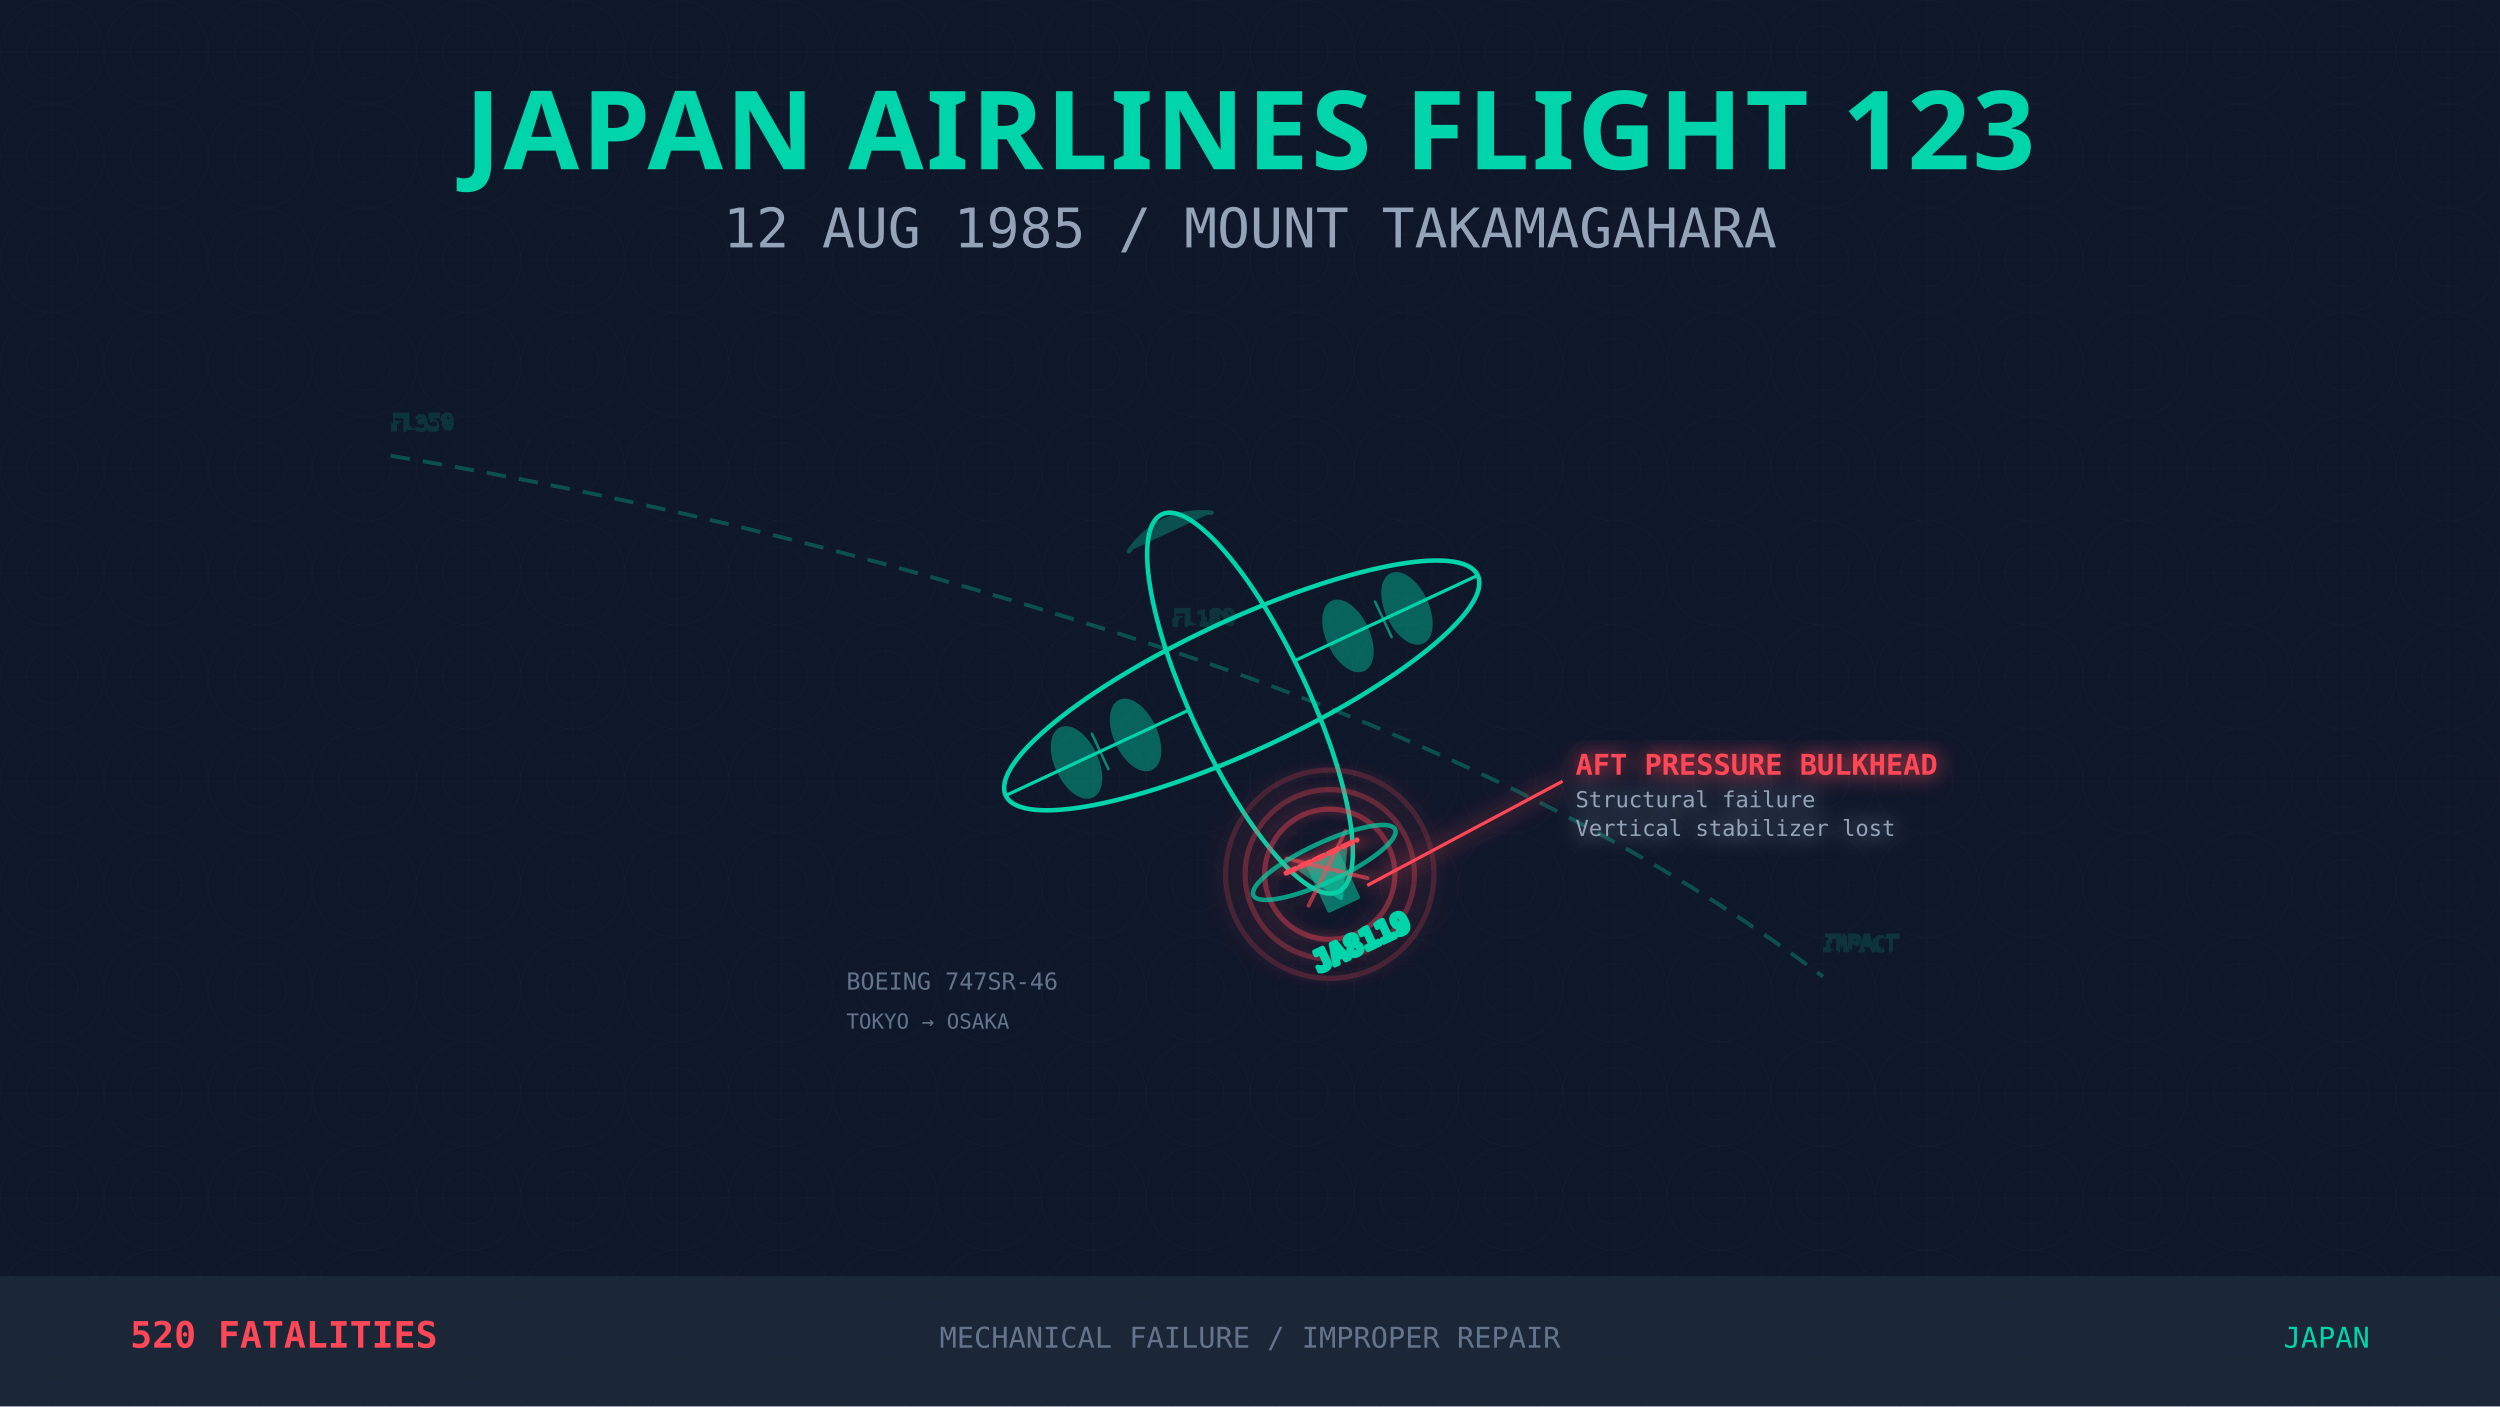
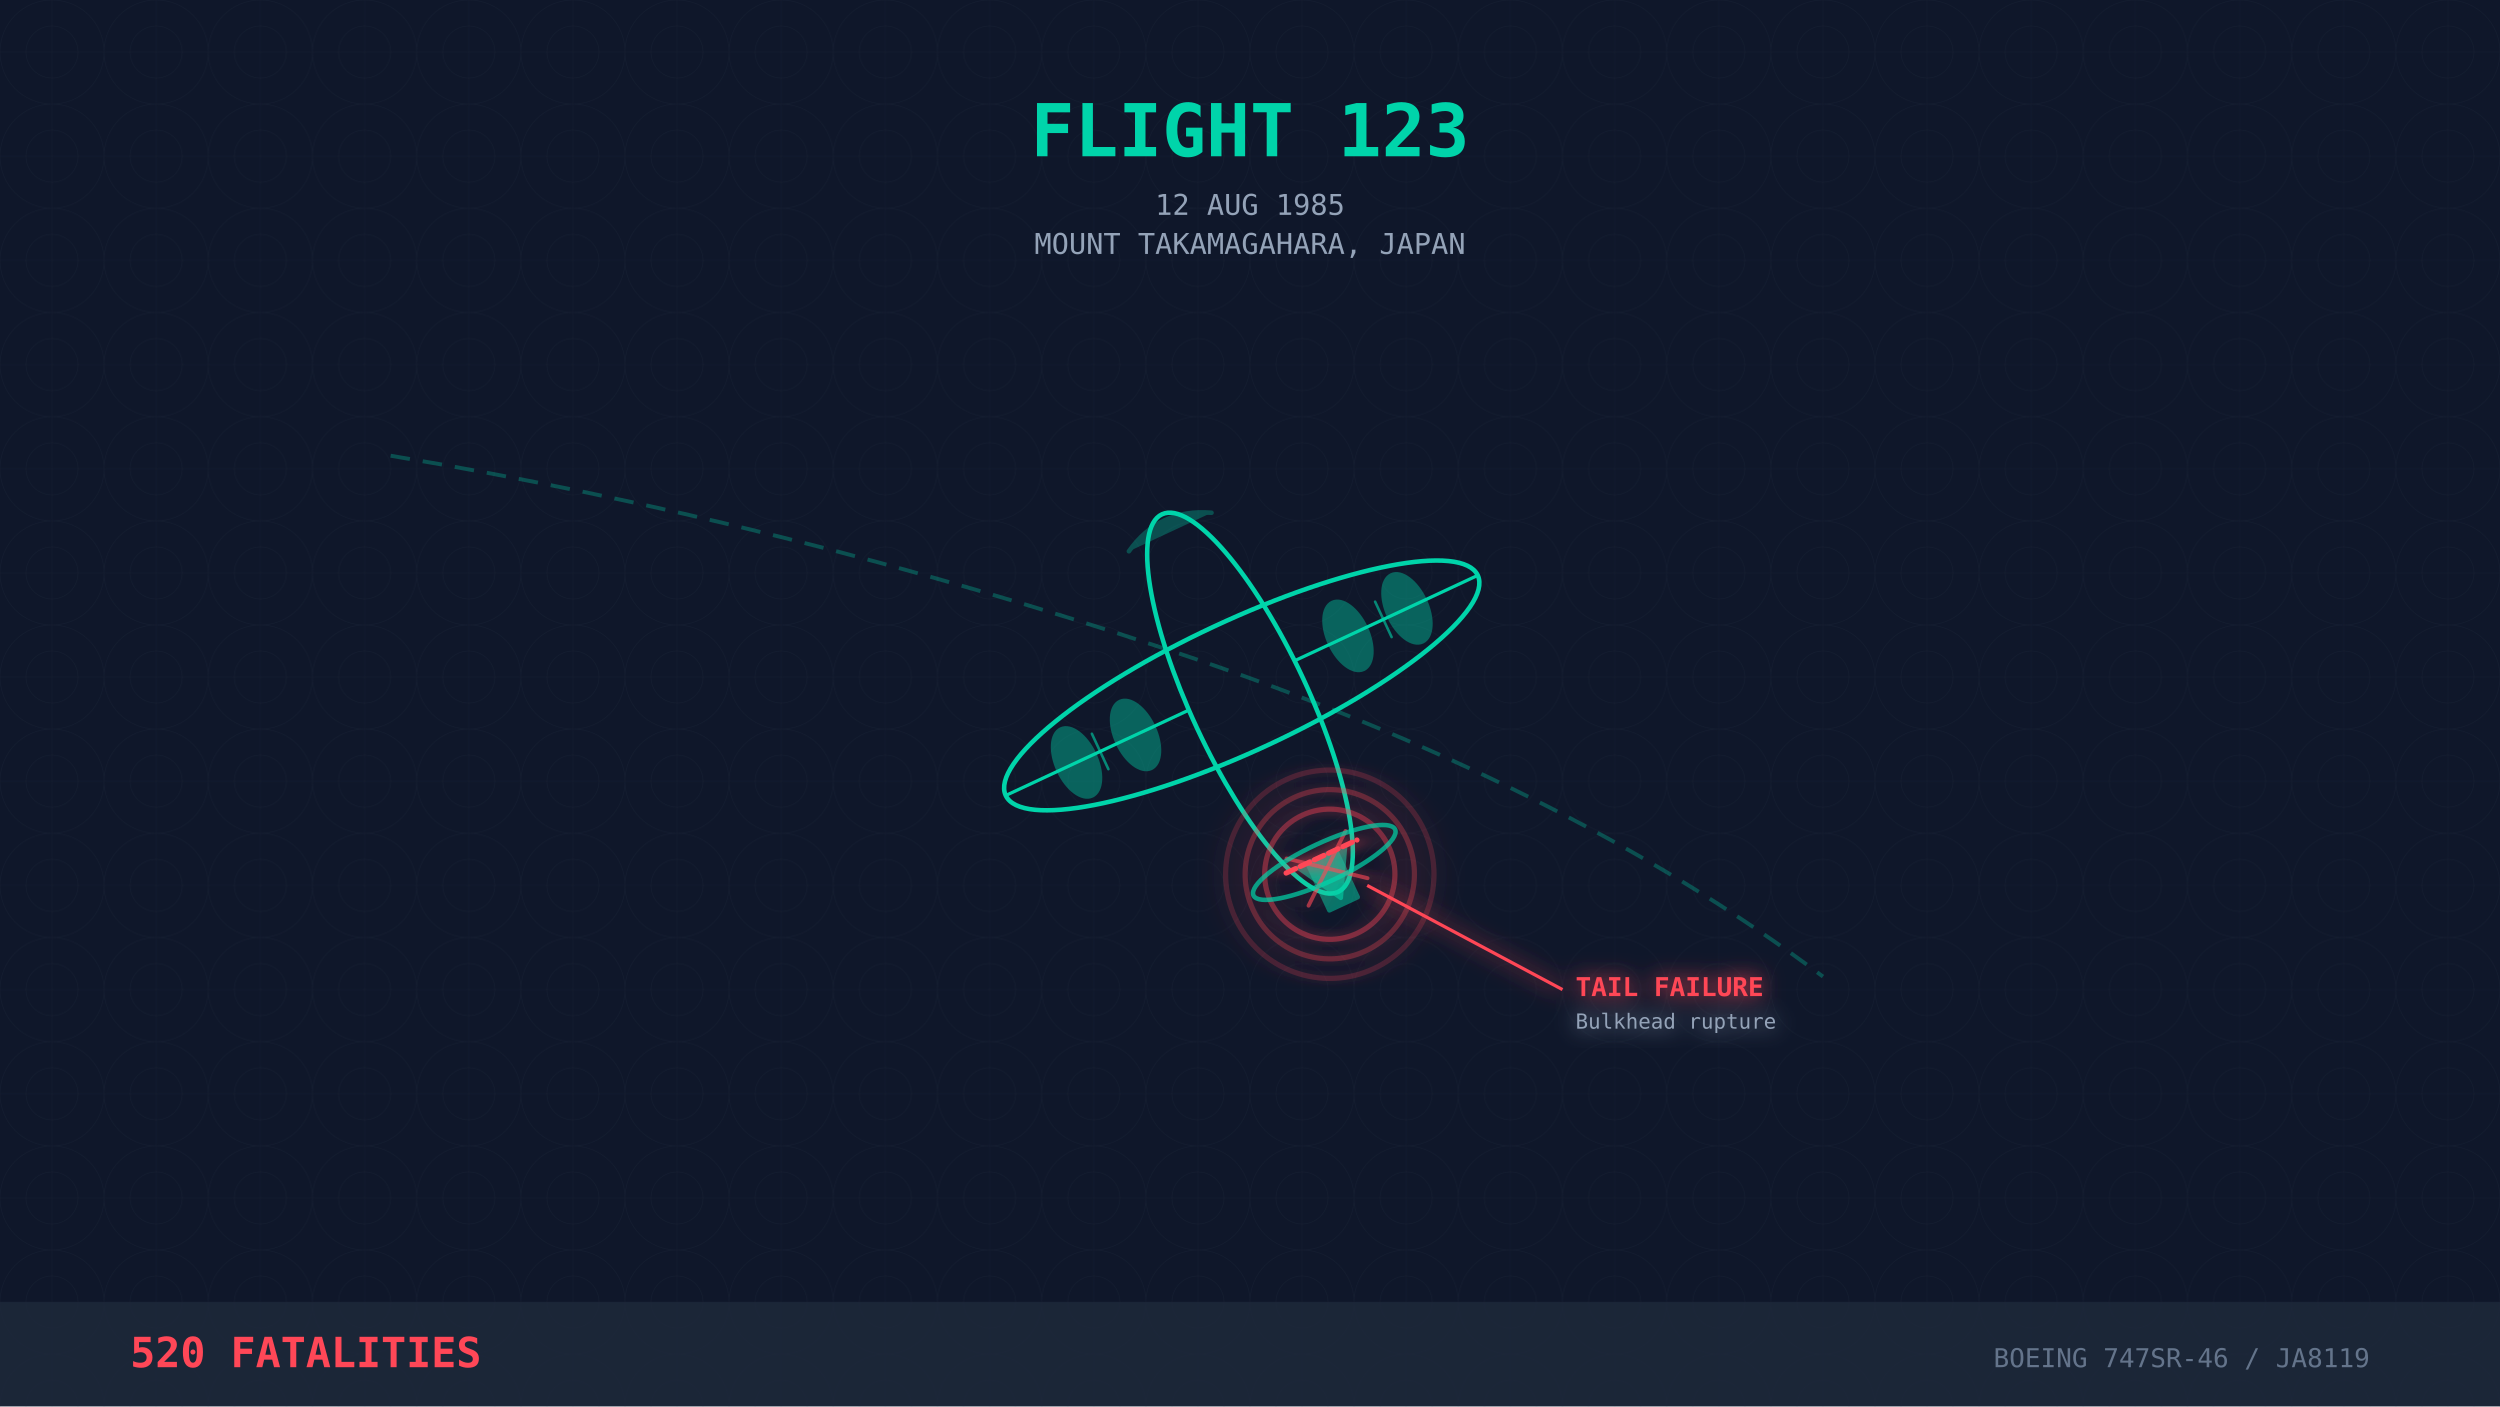
<svg xmlns="http://www.w3.org/2000/svg" width="1920" height="1080" viewBox="0 0 1920 1080">
  <rect width="1920" height="1080" fill="#0f172a" />
  <defs>
    <pattern id="radar-grid" width="80" height="80" patternUnits="userSpaceOnUse">
      <circle cx="40" cy="40" r="40" fill="none" stroke="#1e293b" stroke-width="0.5" opacity="0.4" />
      <circle cx="40" cy="40" r="20" fill="none" stroke="#1e293b" stroke-width="0.5" opacity="0.4" />
      <line x1="40" y1="0" x2="40" y2="80" stroke="#1e293b" stroke-width="0.5" opacity="0.3" />
      <line x1="0" y1="40" x2="80" y2="40" stroke="#1e293b" stroke-width="0.5" opacity="0.3" />
    </pattern>
    <filter id="failure-glow">
      <feGaussianBlur stdDeviation="8" result="coloredBlur" />
      <feMerge>
        <feMergeNode in="coloredBlur" />
        <feMergeNode in="SourceGraphic" />
      </feMerge>
    </filter>
  </defs>
  <rect width="1920" height="1080" fill="url(#radar-grid)" />
  <g stroke="#00d4aa" stroke-width="3" fill="none" opacity="0.3" stroke-dasharray="15,10">
    <path d="M 300,350 Q 600,400 900,500 Q 1200,600 1400,750" />
-     <text x="300" y="330" font-family="monospace" font-size="16" fill="#00d4aa" opacity="0.5">FL350</text>
-     <text x="900" y="480" font-family="monospace" font-size="16" fill="#00d4aa" opacity="0.5">FL180</text>
-     <text x="1400" y="730" font-family="monospace" font-size="16" fill="#00d4aa" opacity="0.5">IMPACT</text>
  </g>
  <g transform="translate(960, 540) rotate(-25)" stroke="#00d4aa" stroke-width="3.5" fill="none" stroke-linecap="round" stroke-linejoin="round">
    <ellipse cx="0" cy="0" rx="45" ry="160" />
    <path d="M -35,-145 Q 0,-165 35,-145" fill="#00d4aa" opacity="0.3" />
    <ellipse cx="0" cy="-15" rx="200" ry="50" />
    <line x1="-200" y1="-15" x2="-45" y2="-15" stroke-width="2.5" />
    <line x1="200" y1="-15" x2="45" y2="-15" stroke-width="2.5" />
    <line x1="-120" y1="-30" x2="-120" y2="0" stroke-width="2" opacity="0.6" />
    <line x1="120" y1="-30" x2="120" y2="0" stroke-width="2" opacity="0.6" />
    <ellipse cx="-140" cy="-15" rx="15" ry="28" fill="#00d4aa" opacity="0.4" />
    <ellipse cx="-90" cy="-15" rx="15" ry="28" fill="#00d4aa" opacity="0.4" />
    <ellipse cx="90" cy="-15" rx="15" ry="28" fill="#00d4aa" opacity="0.4" />
    <ellipse cx="140" cy="-15" rx="15" ry="28" fill="#00d4aa" opacity="0.4" />
    <g>
      <path d="M -20,130 L 0,165 L 20,130" fill="#00d4aa" opacity="0.6" />
      <rect x="-12" y="130" width="24" height="40" fill="#00d4aa" opacity="0.5" />
      <g stroke="#ff4757" stroke-width="4" filter="url(#failure-glow)">
        <line x1="-30" y1="130" x2="30" y2="130" stroke-dasharray="8,4" />
        <circle cx="0" cy="145" r="50" fill="none" opacity="0.4" />
        <circle cx="0" cy="145" r="65" fill="none" opacity="0.3" />
        <circle cx="0" cy="145" r="80" fill="none" opacity="0.2" />
        <line x1="-25" y1="120" x2="25" y2="160" opacity="0.6" stroke-width="3" />
        <line x1="25" y1="120" x2="-25" y2="160" opacity="0.6" stroke-width="3" />
      </g>
    </g>
    <ellipse cx="0" cy="135" rx="60" ry="15" opacity="0.7" />
-     <text x="0" y="210" font-family="monospace" font-size="22" fill="#00d4aa" text-anchor="middle" font-weight="bold">JA8119</text>
  </g>
-   <g font-family="monospace">
-     <text x="650" y="760" font-size="18" fill="#64748b">BOEING 747SR-46</text>
-     <text x="650" y="790" font-size="16" fill="#64748b">TOKYO → OSAKA</text>
+   <g font-family="monospace" text-anchor="middle">
+     <text x="960" y="120" font-size="56" fill="#00d4aa" font-weight="bold">FLIGHT 123</text>
+     <text x="960" y="165" font-size="22" fill="#94a3b8">12 AUG 1985</text>
+     <text x="960" y="195" font-size="22" fill="#94a3b8">MOUNT TAKAMAGAHARA, JAPAN</text>
  </g>
  <g font-family="monospace" fill="#ff4757" filter="url(#failure-glow)">
-     <line x1="1050" y1="680" x2="1200" y2="600" stroke="#ff4757" stroke-width="2.5" />
-     <text x="1210" y="595" font-size="22" font-weight="bold">AFT PRESSURE BULKHEAD</text>
-     <text x="1210" y="620" font-size="17" fill="#94a3b8">Structural failure</text>
-     <text x="1210" y="642" font-size="17" fill="#94a3b8">Vertical stabilizer lost</text>
-   </g>
-   <g font-family="system-ui, sans-serif">
-     <text x="960" y="130" font-size="84" font-weight="bold" fill="#00d4aa" text-anchor="middle" letter-spacing="2">
-       JAPAN AIRLINES FLIGHT 123
-     </text>
-     <text x="960" y="190" font-size="42" fill="#94a3b8" text-anchor="middle" font-family="monospace">
-       12 AUG 1985 / MOUNT TAKAMAGAHARA
-     </text>
+     <line x1="1050" y1="680" x2="1200" y2="760" stroke="#ff4757" stroke-width="2.5" />
+     <text x="1210" y="765" font-size="20" font-weight="bold">TAIL FAILURE</text>
+     <text x="1210" y="790" font-size="16" fill="#94a3b8">Bulkhead rupture</text>
  </g>
  <g>
-     <rect x="0" y="980" width="1920" height="100" fill="#1e293b" opacity="0.8" />
-     <text x="100" y="1035" font-family="monospace" font-size="28" fill="#ff4757" font-weight="bold">
-       520 FATALITIES
-     </text>
-     <text x="960" y="1035" font-family="monospace" font-size="22" fill="#64748b" text-anchor="middle">
-       MECHANICAL FAILURE / IMPROPER REPAIR
-     </text>
-     <text x="1820" y="1035" font-family="monospace" font-size="22" fill="#00d4aa" text-anchor="end">
-       JAPAN
-     </text>
+     <rect x="0" y="1000" width="1920" height="80" fill="#1e293b" opacity="0.8" />
+     <text x="100" y="1050" font-family="monospace" font-size="32" fill="#ff4757" font-weight="bold">520 FATALITIES</text>
+     <text x="1820" y="1050" font-family="monospace" font-size="20" fill="#64748b" text-anchor="end">BOEING 747SR-46 / JA8119</text>
  </g>
</svg>
